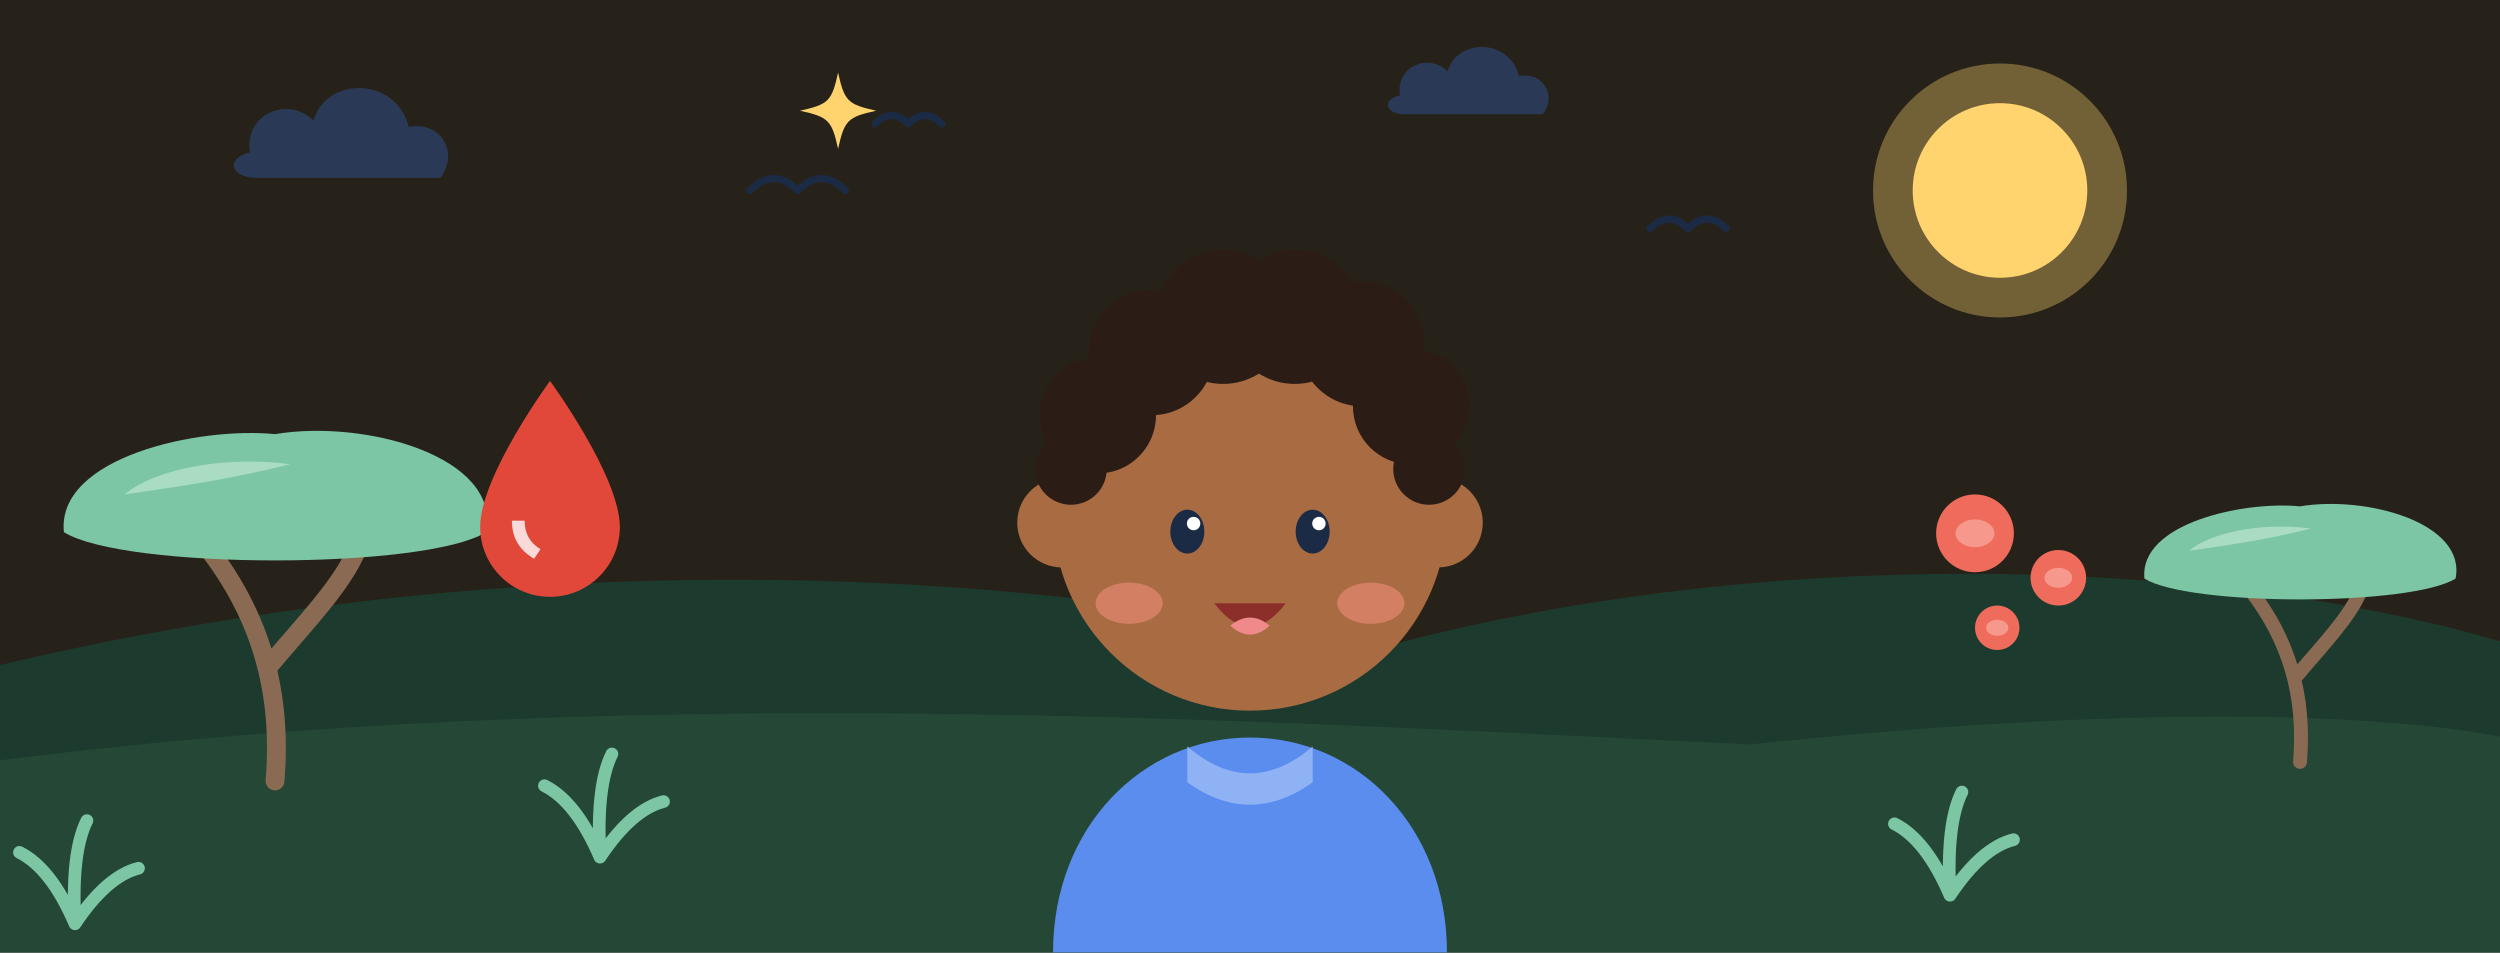
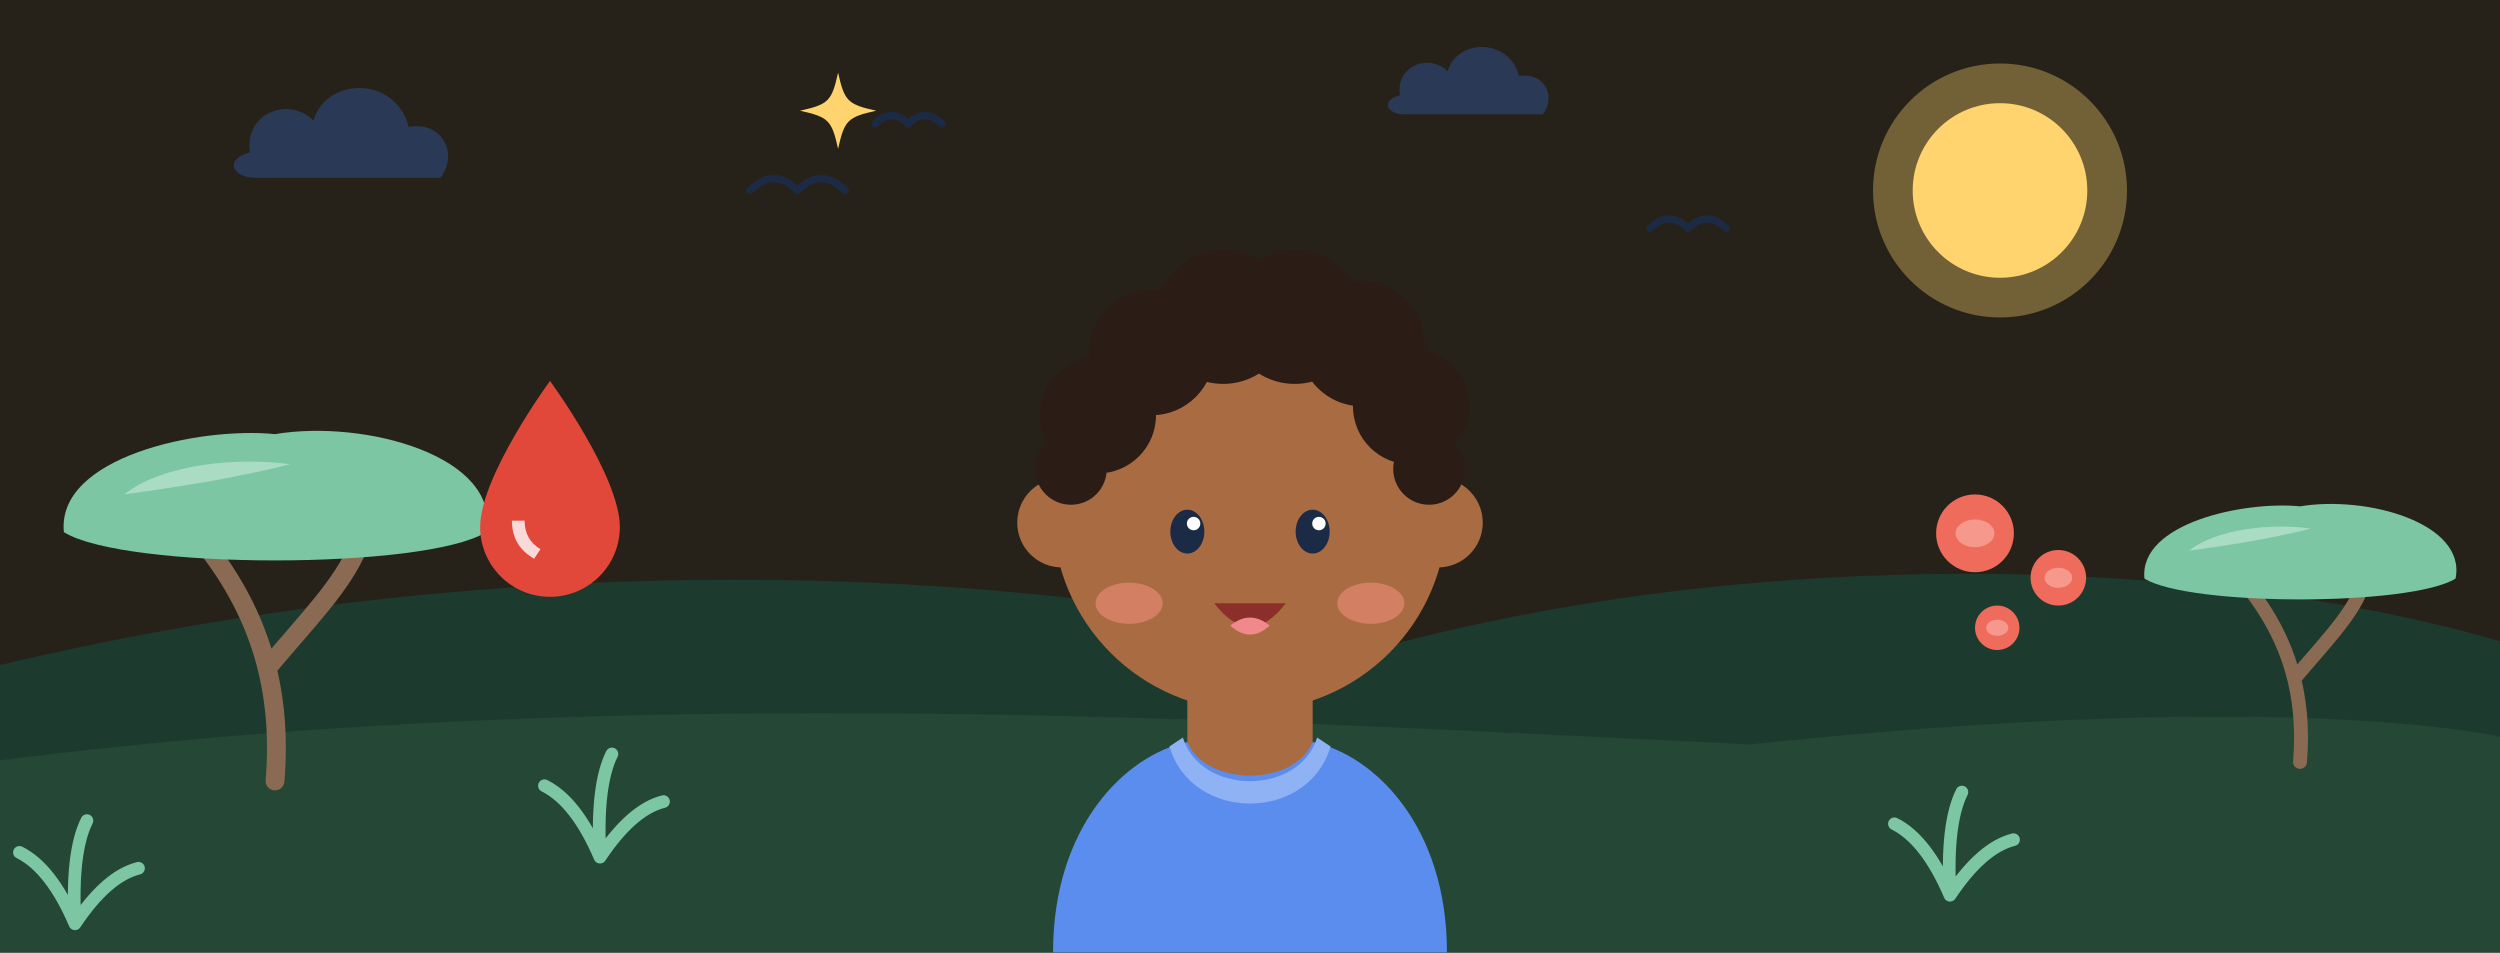
<svg xmlns="http://www.w3.org/2000/svg" viewBox="0 0 630 240" preserveAspectRatio="xMidYMid slice">
  <rect width="100%" height="100%" fill="#272219" />
  <g transform="translate(504.0 48.0)">
    <circle r="32" opacity=".35" fill="#ffd36e" />
  </g>
  <g transform="translate(504.0 48.0)">
    <circle r="22" fill="#ffd36e" />
  </g>
  <g transform="translate(63.0 38.4)">
    <path transform="scale(0.8)" d="M0 0 C -2 -12 12 -18 20 -10 C 24 -24 46 -24 50 -8 C 60 -10 66 0 60 8 L 2 8 C -6 8 -8 2 0 0 Z" fill="#2a3a56" />
  </g>
  <g transform="translate(352.8 24.0)">
    <path transform="scale(0.6)" d="M0 0 C -2 -12 12 -18 20 -10 C 24 -24 46 -24 50 -8 C 60 -10 66 0 60 8 L 2 8 C -6 8 -8 2 0 0 Z" fill="#2a3a56" />
  </g>
  <g transform="translate(189.0 48.0)">
    <path d="M0 0 q6 -6 12 0 q6 -6 12 0" fill="none" stroke="#1c2b45" stroke-width="1.80" stroke-linecap="round" stroke-linejoin="round" />
  </g>
  <g transform="translate(220.5 31.2) scale(0.700)">
    <path d="M0 0 q6 -6 12 0 q6 -6 12 0" fill="none" stroke="#1c2b45" stroke-width="2.57" stroke-linecap="round" stroke-linejoin="round" />
  </g>
  <g transform="translate(415.8 57.6) scale(0.800)">
    <path d="M0 0 q6 -6 12 0 q6 -6 12 0" fill="none" stroke="#1c2b45" stroke-width="2.25" stroke-linecap="round" stroke-linejoin="round" />
  </g>
  <path d="M0 167.6 C 126.0 137.6 252.0 141.6 346.5 163.6 C 441.0 137.6 554.4 139.6 630.0 161.6 V 999 H 0 Z" fill="#1d3a2e" />
  <path d="M0 191.6 C 157.5 171.6 315.0 181.6 441.0 187.6 C 535.5 177.6 598.5 179.6 630.0 185.6 V 999 H 0 Z" fill="#244736" />
  <g transform="translate(69.3 196.8) scale(0.95)">
    <path d="M0 0 C 2 -24 -4 -44 -18 -62 M-2 -30 C 8 -42 18 -52 22 -62" stroke="#8a6a52" stroke-width="5" stroke-linecap="round" fill="none" />
  </g>
  <g transform="translate(69.3 196.8) scale(0.95)">
    <path d="M-56 -66 C -58 -86 -20 -94 0 -92 C 24 -96 60 -86 56 -66 C 40 -56 -40 -56 -56 -66 Z" fill="#7cc6a4" />
  </g>
  <g transform="translate(69.3 196.8) scale(0.95)">
    <path d="M-40 -76 C -30 -84 -10 -86 4 -84 C -12 -80 -26 -78 -40 -76 Z" fill="#a9dcc3" />
  </g>
  <g transform="translate(579.6 192.0) scale(0.7)">
    <path d="M0 0 C 2 -24 -4 -44 -18 -62 M-2 -30 C 8 -42 18 -52 22 -62" stroke="#8a6a52" stroke-width="5" stroke-linecap="round" fill="none" />
  </g>
  <g transform="translate(579.6 192.0) scale(0.7)">
    <path d="M-56 -66 C -58 -86 -20 -94 0 -92 C 24 -96 60 -86 56 -66 C 40 -56 -40 -56 -56 -66 Z" fill="#7cc6a4" />
  </g>
  <g transform="translate(579.6 192.0) scale(0.7)">
    <path d="M-40 -76 C -30 -84 -10 -86 4 -84 C -12 -80 -26 -78 -40 -76 Z" fill="#a9dcc3" />
  </g>
  <g transform="translate(151.2 216.0)">
    <path d="M0 0 q-6 -14 -14 -18 M0 0 q-1 -18 3 -26 M0 0 q8 -12 16 -14" stroke="#7cc6a4" stroke-width="3.2" stroke-linecap="round" fill="none" />
  </g>
  <g transform="translate(491.4 225.6)">
    <path d="M0 0 q-6 -14 -14 -18 M0 0 q-1 -18 3 -26 M0 0 q8 -12 16 -14" stroke="#7cc6a4" stroke-width="3.2" stroke-linecap="round" fill="none" />
  </g>
  <g transform="translate(18.9 232.8)">
    <path d="M0 0 q-6 -14 -14 -18 M0 0 q-1 -18 3 -26 M0 0 q8 -12 16 -14" stroke="#7cc6a4" stroke-width="3.2" stroke-linecap="round" fill="none" />
  </g>
  <g transform="translate(138.6 120.0)">
    <path transform="scale(0.8)" d="M0 -30 C 0 -30 -22 0 -22 16 A 22 22 0 0 0 22 16 C 22 0 0 -30 0 -30 Z" fill="#e2483a" />
  </g>
  <g transform="translate(138.6 120.0)">
    <path transform="scale(0.8)" d="M-12 14 q0 8 7 12 l2 -3 q-5 -3 -5 -9 Z" opacity=".8" fill="#fff" />
  </g>
  <g transform="translate(497.7 134.4) scale(0.700)">
    <circle cx="0" cy="0" r="14" fill="#ef6b5b" />
  </g>
  <g transform="translate(497.7 134.4) scale(0.700)">
    <ellipse cx="0" cy="0" rx="7.0" ry="5.0" fill="#f6988c" />
  </g>
  <g transform="translate(497.7 134.4) scale(0.700)">
    <circle cx="30" cy="16" r="10" fill="#ef6b5b" />
  </g>
  <g transform="translate(497.7 134.4) scale(0.700)">
    <ellipse cx="30" cy="16" rx="5.0" ry="3.6" fill="#f6988c" />
  </g>
  <g transform="translate(497.7 134.4) scale(0.700)">
    <circle cx="8" cy="34" r="8" fill="#ef6b5b" />
  </g>
  <g transform="translate(497.7 134.4) scale(0.700)">
    <ellipse cx="8" cy="34" rx="4.0" ry="2.9" fill="#f6988c" />
  </g>
  <g transform="translate(202.2 14.4) scale(1.128)">
-     <path d="M56 200 C 56 172 76 152 100 152 C 124 152 144 172 144 200 Z" fill="#5b8def" />
+     <path d="M86 128 H 114 V 166 H 86 Z" fill="#a96b42" />
  </g>
  <g transform="translate(202.2 14.4) scale(1.128)">
-     <path d="M86 154 q14 12 28 0 v8 q-14 10 -28 0 Z" fill="#8fb2f5" />
+     <path d="M56 200 C 56 172 72 156 86 153 C 90 163 110 163 114 153 C 128 156 144 172 144 200 Z" fill="#5b8def" />
+   </g>
+   <g transform="translate(202.2 14.4) scale(1.128)">
+     <path d="M85 152 C 89 165 111 165 115 152 L 118 154 C 113 171 87 171 82 154 Z" fill="#8fb2f5" />
  </g>
  <g transform="translate(202.2 14.4) scale(1.128)">
    <circle cx="58" cy="104" r="10" fill="#a96b42" />
  </g>
  <g transform="translate(202.2 14.4) scale(1.128)">
    <circle cx="142" cy="104" r="10" fill="#a96b42" />
  </g>
  <g transform="translate(202.2 14.4) scale(1.128)">
    <circle cx="100" cy="102" r="44" fill="#a96b42" />
  </g>
  <g transform="translate(202.2 14.4) scale(1.128)">
    <circle cx="66" cy="80" r="13" fill="#2b1d16" />
    <circle cx="78" cy="66" r="14" fill="#2b1d16" />
    <circle cx="94" cy="58" r="15" fill="#2b1d16" />
    <circle cx="110" cy="58" r="15" fill="#2b1d16" />
    <circle cx="125" cy="64" r="14" fill="#2b1d16" />
    <circle cx="136" cy="78" r="13" fill="#2b1d16" />
    <circle cx="140" cy="92" r="8" fill="#2b1d16" />
    <circle cx="60" cy="92" r="8" fill="#2b1d16" />
  </g>
  <g transform="translate(202.2 14.4) scale(1.128)">
    <ellipse cx="86" cy="106" rx="3.8" ry="4.9" fill="#1c2b45" />
  </g>
  <g transform="translate(202.2 14.4) scale(1.128)">
    <circle cx="87.4" cy="104.2" r="1.5" fill="#fff" />
  </g>
  <g transform="translate(202.2 14.4) scale(1.128)">
    <ellipse cx="114" cy="106" rx="3.8" ry="4.9" fill="#1c2b45" />
  </g>
  <g transform="translate(202.2 14.4) scale(1.128)">
    <circle cx="115.4" cy="104.2" r="1.5" fill="#fff" />
  </g>
  <g transform="translate(202.2 14.4) scale(1.128)">
    <ellipse cx="73" cy="122" rx="7.5" ry="4.6" opacity=".55" fill="#f58f80" />
  </g>
  <g transform="translate(202.2 14.4) scale(1.128)">
    <ellipse cx="127" cy="122" rx="7.5" ry="4.6" opacity=".55" fill="#f58f80" />
  </g>
  <g transform="translate(202.2 14.4) scale(1.128)">
    <path d="M92 122 q8 10.4 16 0 Z" fill="#8c2f2a" />
  </g>
  <g transform="translate(202.2 14.4) scale(1.128)">
    <path d="M95.6 127.0 q4.4 4.0 8.8 0 q-4.4 -3.6 -8.8 0 Z" fill="#f08a8a" />
  </g>
  <g transform="translate(211.2 27.9)">
    <path transform="scale(0.8)" d="M0 -12 C 2 -3 3 -2 12 0 C 3 2 2 3 0 12 C -2 3 -3 2 -12 0 C -3 -2 -2 -3 0 -12 Z" fill="#ffd36e" />
  </g>
</svg>
